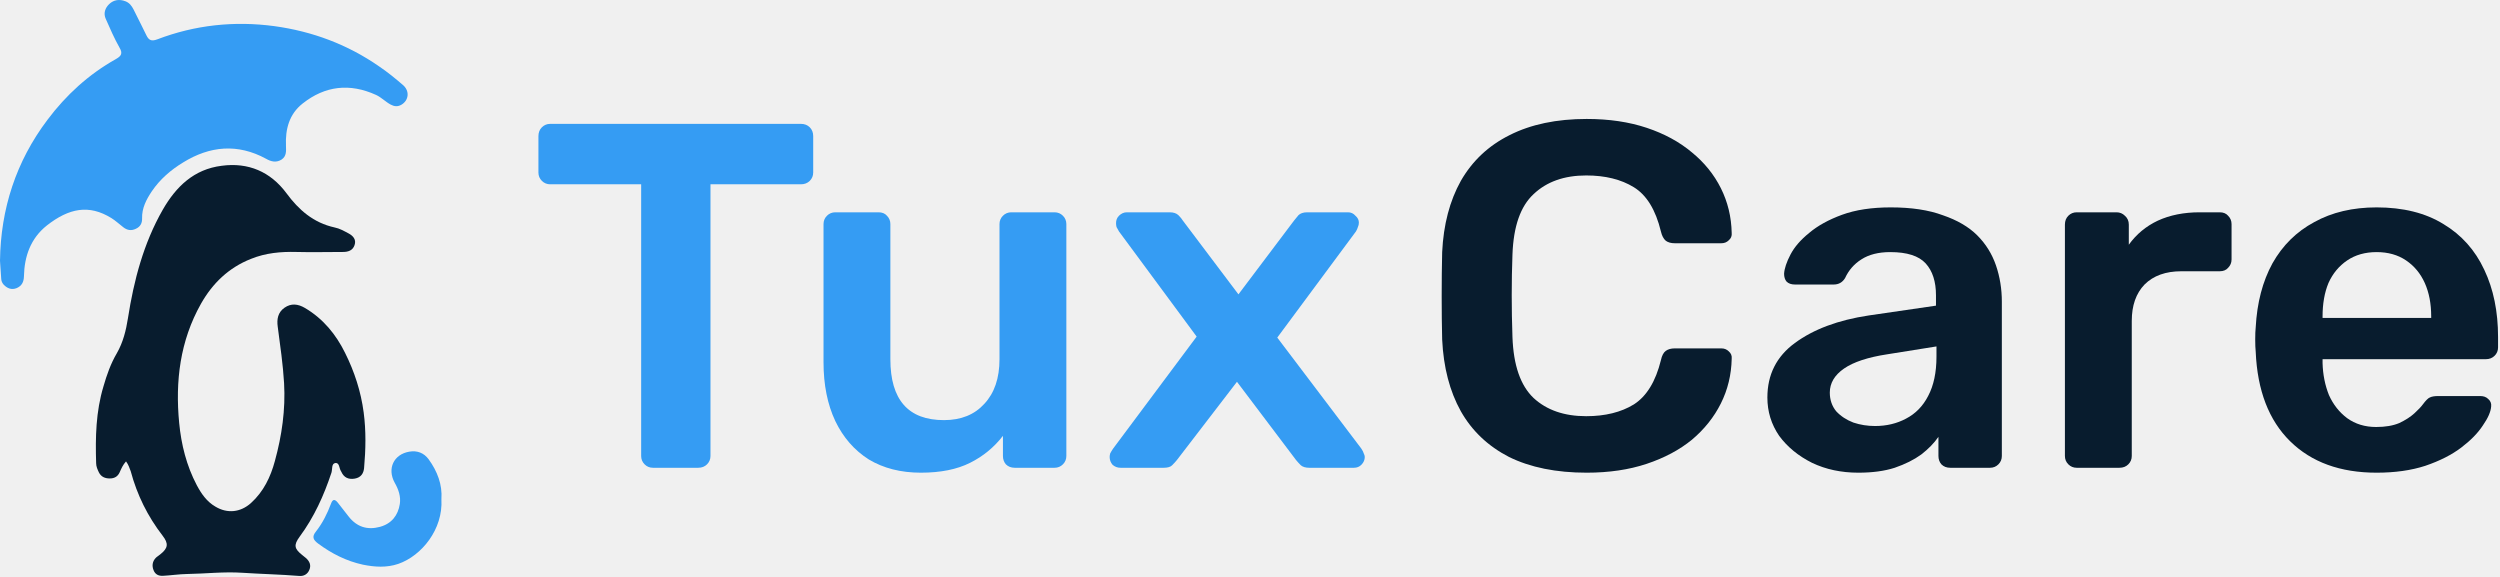
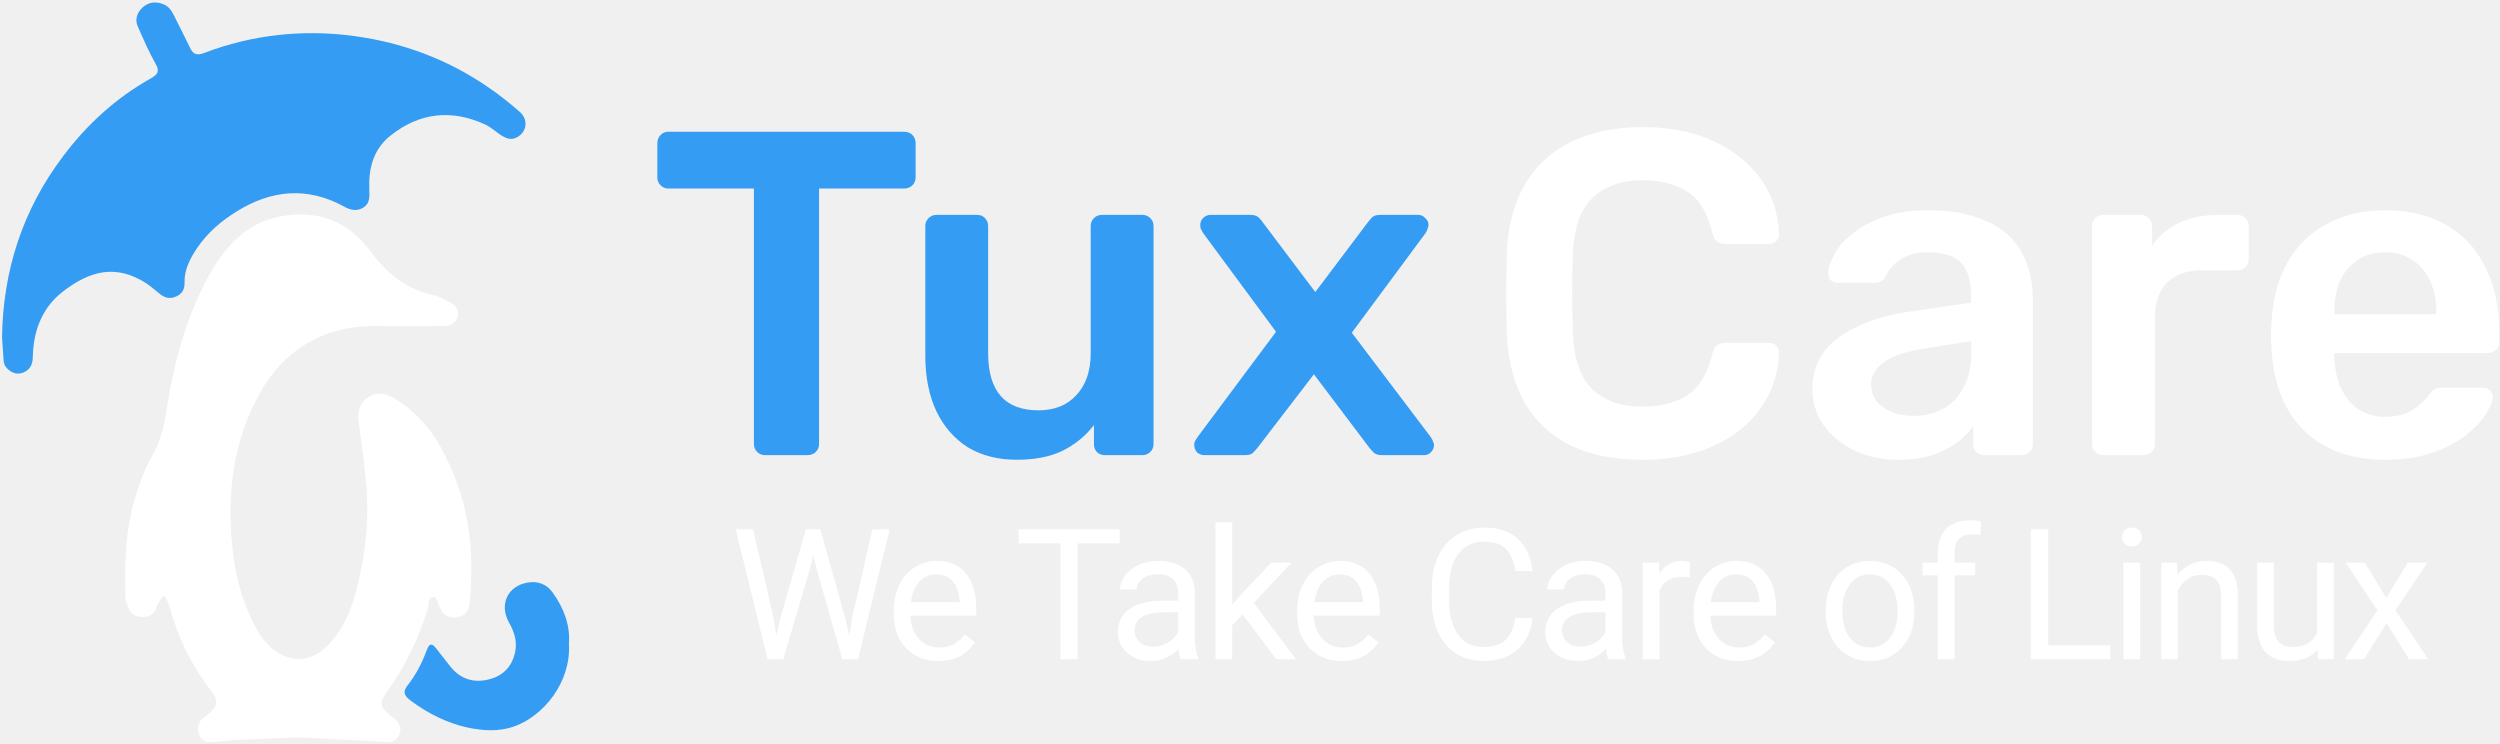
- <svg xmlns="http://www.w3.org/2000/svg" width="1274" height="294" viewBox="0 0 1274 294" fill="none">
-   <path d="M64.219 235.122C62.606 236.946 61.834 238.77 60.992 240.665C60.01 242.84 58.326 243.822 55.94 243.822C53.484 243.822 51.52 242.98 50.397 240.735C49.696 239.261 48.994 237.718 48.994 236.034C48.573 222.843 48.854 209.722 52.713 196.952C54.397 191.058 56.431 185.305 59.519 180.043C62.746 174.43 64.219 168.395 65.202 162.151C68.219 142.856 73.13 124.052 82.953 106.861C89.689 95.144 98.811 86.233 112.984 84.479C126.525 82.655 137.822 87.496 145.961 98.442C152.276 107.002 159.713 113.527 170.518 115.913C173.044 116.404 175.36 117.737 177.605 118.93C179.85 120.122 181.675 122.017 180.692 124.894C179.78 127.63 177.465 128.402 174.798 128.402C166.87 128.402 159.011 128.612 151.083 128.402C143.154 128.191 135.366 128.893 127.929 131.91C116.562 136.4 108.353 144.329 102.459 154.713C91.724 173.728 89.268 194.286 91.303 215.476C92.355 226.491 95.022 237.297 100.284 247.26C102.599 251.61 105.406 255.68 109.826 258.206C115.931 261.854 122.596 261.082 127.859 256.381C134.314 250.558 137.892 243.05 140.067 234.981C143.646 222.001 145.54 208.74 144.768 195.268C144.207 185.726 142.804 176.184 141.541 166.571C140.979 162.642 141.611 159.204 144.979 156.818C148.417 154.433 151.855 154.854 155.433 156.959C164.695 162.431 171.22 170.43 175.851 179.832C180.622 189.375 183.92 199.478 185.323 210.143C186.586 219.615 186.376 229.158 185.534 238.56C185.253 241.296 183.92 243.331 180.833 243.892C177.605 244.453 175.29 243.401 173.956 240.454C173.886 240.314 173.886 240.244 173.816 240.173C172.764 238.77 173.115 235.683 170.869 235.964C168.834 236.244 169.466 239.121 168.905 240.875C165.046 252.522 160.064 263.538 152.697 273.501C149.539 277.782 149.96 279.676 154.17 282.974C154.731 283.465 155.433 283.956 155.994 284.447C157.819 286.131 158.661 288.096 157.608 290.481C156.696 292.656 154.731 293.709 152.486 293.498C142.804 292.727 133.121 292.516 123.508 291.885C114.036 291.253 104.634 292.376 95.232 292.516C91.233 292.586 87.163 293.218 83.094 293.428C80.919 293.568 79.094 292.797 78.252 290.551C77.34 288.306 77.691 286.131 79.305 284.377C79.936 283.675 80.919 283.184 81.691 282.483C85.69 279.325 85.971 277.01 82.883 273.01C75.235 263.117 69.833 252.172 66.605 240.103C65.974 238.49 65.483 236.806 64.219 235.122Z" fill="#081C2E" />
-   <path d="M0 132.883C0.351 106.501 8.139 82.294 24.207 61.035C33.679 48.405 45.186 37.881 59.078 30.092C61.815 28.549 62.657 27.216 60.903 24.269C58.236 19.568 56.061 14.516 53.886 9.604C52.623 6.798 53.535 4.061 55.71 2.027C58.026 -0.148 60.903 -0.499 63.849 0.623C65.954 1.395 67.077 2.939 68.059 4.833C70.234 9.254 72.48 13.534 74.585 17.954C75.777 20.48 77.181 21.181 80.128 20.059C99.423 12.692 119.49 10.587 139.837 13.323C159.203 15.989 177.095 22.655 193.162 33.811C197.442 36.688 201.371 39.915 205.301 43.283C208.879 46.3 208.388 51.142 204.529 53.387C202.705 54.439 200.95 54.299 199.126 53.317C196.46 51.913 194.355 49.598 191.548 48.335C178.217 42.301 165.658 43.704 154.221 52.755C147.345 58.158 145.38 65.876 145.731 74.156C145.801 76.962 146.082 79.558 143.486 81.312C140.82 82.996 138.224 82.435 135.557 80.891C121.104 73.033 106.93 74.366 93.319 82.786C87.074 86.575 81.531 91.346 77.391 97.45C74.585 101.66 72.269 106.01 72.409 111.272C72.48 113.658 71.568 115.552 69.182 116.605C66.867 117.728 64.762 117.307 62.867 115.833C60.832 114.289 58.938 112.465 56.763 111.132C45.326 104.045 35.152 106.08 23.856 114.921C15.647 121.446 12.419 130.568 12.209 140.741C12.138 143.618 11.156 145.723 8.42 146.846C5.894 147.828 3.789 146.986 1.965 145.162C1.193 144.32 0.702 143.337 0.631 142.215C0.421 139.057 0.21 135.9 0 132.883Z" fill="#359CF3" />
-   <path d="M224.941 254.443C225.854 269.669 214.908 283.211 202.98 287.35C197.016 289.385 190.912 288.964 185.018 287.771C176.528 285.947 168.95 282.088 162.074 276.966C159.619 275.142 158.847 273.528 160.952 270.932C164.39 266.582 166.775 261.74 168.67 256.689C169.512 254.303 170.634 254.233 172.178 256.198C174.002 258.583 175.897 260.969 177.721 263.284C181.861 268.546 187.263 270.23 193.648 268.476C199.542 266.862 202.84 262.653 203.752 256.829C204.313 253.04 203.12 249.462 201.156 246.024C197.156 238.797 200.665 231.5 208.593 230.167C212.593 229.465 216.031 230.798 218.416 234.026C222.837 240.13 225.503 246.936 224.941 254.443Z" fill="#359CF3" />
-   <path d="M332.748 238.378C331.078 238.378 329.658 237.794 328.489 236.626C327.32 235.457 326.736 234.038 326.736 232.369V93.918H280.394C278.724 93.918 277.304 93.334 276.135 92.165C274.966 90.997 274.382 89.578 274.382 87.909V69.382C274.382 67.546 274.966 66.044 276.135 64.875C277.304 63.707 278.724 63.123 280.394 63.123H408.147C409.984 63.123 411.487 63.707 412.656 64.875C413.825 66.044 414.409 67.546 414.409 69.382V87.909C414.409 89.578 413.825 90.997 412.656 92.165C411.487 93.334 409.984 93.918 408.147 93.918H362.056V232.369C362.056 234.038 361.471 235.457 360.302 236.626C359.133 237.794 357.63 238.378 355.793 238.378H332.748Z" fill="#359CF3" />
-   <path d="M469.266 240.882C459.079 240.882 450.228 238.628 442.714 234.122C435.366 229.448 429.688 222.939 425.68 214.593C421.672 206.081 419.668 196.066 419.668 184.55V114.197C419.668 112.528 420.252 111.109 421.421 109.941C422.59 108.773 424.01 108.188 425.68 108.188H447.723C449.56 108.188 450.98 108.773 451.982 109.941C453.151 111.109 453.735 112.528 453.735 114.197V183.048C453.735 203.744 462.837 214.093 481.039 214.093C489.723 214.093 496.57 211.339 501.58 205.831C506.757 200.323 509.346 192.728 509.346 183.048V114.197C509.346 112.528 509.93 111.109 511.099 109.941C512.268 108.773 513.688 108.188 515.357 108.188H537.401C539.071 108.188 540.491 108.773 541.66 109.941C542.829 111.109 543.413 112.528 543.413 114.197V232.369C543.413 234.038 542.829 235.457 541.66 236.626C540.491 237.794 539.071 238.378 537.401 238.378H517.111C515.274 238.378 513.771 237.794 512.602 236.626C511.6 235.457 511.099 234.038 511.099 232.369V222.104C506.59 227.946 500.996 232.536 494.316 235.874C487.636 239.213 479.286 240.882 469.266 240.882Z" fill="#359CF3" />
-   <path d="M570.991 238.378C569.488 238.378 568.152 237.877 566.983 236.876C565.981 235.708 565.48 234.372 565.48 232.87C565.48 232.369 565.564 231.785 565.731 231.118C566.065 230.45 566.566 229.615 567.234 228.614L609.818 171.531L570.24 117.953C569.739 117.118 569.321 116.367 568.987 115.699C568.82 115.032 568.737 114.364 568.737 113.696C568.737 112.194 569.238 110.942 570.24 109.941C571.409 108.773 572.745 108.188 574.248 108.188H596.041C598.045 108.188 599.548 108.689 600.55 109.691C601.552 110.692 602.303 111.61 602.804 112.445L631.11 149.999L659.416 112.445C660.084 111.61 660.836 110.692 661.671 109.691C662.673 108.689 664.176 108.188 666.18 108.188H686.971C688.474 108.188 689.726 108.773 690.728 109.941C691.897 110.942 692.482 112.111 692.482 113.446C692.482 114.281 692.315 115.032 691.981 115.699C691.814 116.367 691.48 117.118 690.979 117.953L650.899 172.031L693.734 228.614C694.402 229.615 694.82 230.45 694.987 231.118C695.321 231.785 695.488 232.369 695.488 232.87C695.488 234.372 694.903 235.708 693.734 236.876C692.732 237.877 691.48 238.378 689.977 238.378H667.182C665.345 238.378 663.925 237.961 662.923 237.126C661.921 236.125 661.086 235.207 660.418 234.372L630.359 194.564L599.798 234.372C599.13 235.207 598.295 236.125 597.293 237.126C596.458 237.961 595.039 238.378 593.035 238.378H570.991Z" fill="#359CF3" />
-   <path d="M808.575 240.882C793.044 240.882 779.852 238.211 768.997 232.87C758.309 227.362 750.126 219.601 744.448 209.586C738.77 199.405 735.597 187.22 734.929 173.033C734.762 166.19 734.679 158.846 734.679 151.001C734.679 143.156 734.762 135.645 734.929 128.468C735.597 114.448 738.77 102.347 744.448 92.165C750.293 81.984 758.559 74.222 769.247 68.881C780.102 63.373 793.211 60.619 808.575 60.619C819.931 60.619 830.118 62.121 839.136 65.126C848.154 68.13 855.835 72.303 862.181 77.644C868.527 82.818 873.454 88.91 876.961 95.921C880.468 102.931 882.305 110.525 882.472 118.704C882.639 120.206 882.138 121.458 880.969 122.459C879.967 123.461 878.714 123.961 877.211 123.961H853.414C851.577 123.961 850.074 123.544 848.905 122.71C847.736 121.708 846.901 120.122 846.4 117.953C843.728 106.937 839.136 99.426 832.623 95.42C826.11 91.414 818.01 89.411 808.325 89.411C797.136 89.411 788.201 92.582 781.522 98.925C774.842 105.101 771.251 115.366 770.75 129.72C770.249 143.406 770.249 157.427 770.75 171.781C771.251 186.135 774.842 196.484 781.522 202.826C788.201 209.002 797.136 212.09 808.325 212.09C818.01 212.09 826.11 210.087 832.623 206.081C839.136 201.908 843.728 194.397 846.4 183.548C846.901 181.212 847.736 179.626 848.905 178.791C850.074 177.957 851.577 177.539 853.414 177.539H877.211C878.714 177.539 879.967 178.04 880.969 179.042C882.138 180.043 882.639 181.295 882.472 182.797C882.305 190.976 880.468 198.57 876.961 205.58C873.454 212.591 868.527 218.766 862.181 224.107C855.835 229.282 848.154 233.371 839.136 236.375C830.118 239.38 819.931 240.882 808.575 240.882Z" fill="#081C2E" />
-   <path d="M946.998 240.882C938.314 240.882 930.465 239.213 923.451 235.874C916.437 232.369 910.843 227.779 906.668 222.104C902.66 216.263 900.656 209.753 900.656 202.576C900.656 190.892 905.332 181.629 914.684 174.785C924.203 167.775 936.727 163.102 952.258 160.765L986.576 155.758V150.5C986.576 143.49 984.823 138.065 981.316 134.226C977.809 130.387 971.797 128.468 963.28 128.468C957.268 128.468 952.342 129.72 948.501 132.223C944.827 134.56 942.071 137.731 940.234 141.737C938.898 143.907 936.978 144.992 934.473 144.992H914.684C912.847 144.992 911.427 144.491 910.425 143.49C909.59 142.488 909.173 141.153 909.173 139.484C909.34 136.813 910.425 133.559 912.429 129.72C914.433 125.881 917.606 122.209 921.948 118.704C926.29 115.032 931.885 111.944 938.731 109.44C945.578 106.937 953.845 105.685 963.531 105.685C974.051 105.685 982.902 107.02 990.083 109.691C997.431 112.194 1003.28 115.616 1007.62 119.956C1011.96 124.295 1015.13 129.386 1017.14 135.228C1019.14 141.07 1020.14 147.245 1020.14 153.755V232.369C1020.14 234.038 1019.56 235.457 1018.39 236.626C1017.22 237.794 1015.8 238.378 1014.13 238.378H993.841C992.004 238.378 990.501 237.794 989.332 236.626C988.33 235.457 987.829 234.038 987.829 232.369V222.605C985.658 225.776 982.735 228.781 979.061 231.618C975.387 234.289 970.878 236.542 965.535 238.378C960.358 240.047 954.179 240.882 946.998 240.882ZM955.515 217.097C961.36 217.097 966.62 215.845 971.296 213.342C976.139 210.838 979.896 206.999 982.568 201.825C985.407 196.484 986.827 189.807 986.827 181.796V176.538L961.777 180.544C951.924 182.046 944.576 184.466 939.733 187.804C934.89 191.143 932.469 195.232 932.469 200.072C932.469 203.744 933.555 206.916 935.725 209.586C938.063 212.09 940.986 214.009 944.493 215.345C948 216.513 951.674 217.097 955.515 217.097Z" fill="#081C2E" />
-   <path d="M1058.29 238.378C1056.62 238.378 1055.2 237.794 1054.03 236.626C1052.86 235.457 1052.28 234.038 1052.28 232.369V114.448C1052.28 112.612 1052.86 111.109 1054.03 109.941C1055.2 108.773 1056.62 108.188 1058.29 108.188H1078.58C1080.25 108.188 1081.67 108.773 1082.84 109.941C1084.18 111.109 1084.84 112.612 1084.84 114.448V124.713C1088.68 119.371 1093.61 115.282 1099.62 112.445C1105.8 109.607 1112.9 108.188 1120.91 108.188H1131.19C1133.02 108.188 1134.44 108.773 1135.44 109.941C1136.61 111.109 1137.2 112.528 1137.2 114.197V132.223C1137.2 133.893 1136.61 135.311 1135.44 136.48C1134.44 137.648 1133.02 138.232 1131.19 138.232H1111.65C1103.63 138.232 1097.37 140.485 1092.86 144.992C1088.52 149.499 1086.35 155.674 1086.35 163.519V232.369C1086.35 234.038 1085.76 235.457 1084.59 236.626C1083.42 237.794 1081.92 238.378 1080.08 238.378H1058.29Z" fill="#081C2E" />
-   <path d="M1211.13 240.882C1192.6 240.882 1177.9 235.541 1167.05 224.858C1156.19 214.176 1150.35 198.987 1149.51 179.292C1149.34 177.623 1149.26 175.537 1149.26 173.033C1149.26 170.362 1149.34 168.276 1149.51 166.774C1150.18 154.256 1153.02 143.406 1158.03 134.226C1163.2 125.046 1170.3 118.036 1179.32 113.196C1188.34 108.188 1198.94 105.685 1211.13 105.685C1224.66 105.685 1236.02 108.522 1245.2 114.197C1254.38 119.705 1261.32 127.467 1265.99 137.481C1270.67 147.329 1273.01 158.762 1273.01 171.781V177.039C1273.01 178.708 1272.42 180.127 1271.25 181.295C1270.08 182.463 1268.58 183.048 1266.74 183.048H1183.58C1183.58 183.048 1183.58 183.298 1183.58 183.799C1183.58 184.299 1183.58 184.717 1183.58 185.05C1183.74 190.892 1184.83 196.317 1186.83 201.324C1189.01 206.165 1192.09 210.087 1196.1 213.091C1200.28 216.096 1205.2 217.598 1210.88 217.598C1215.56 217.598 1219.48 216.93 1222.66 215.595C1225.83 214.093 1228.42 212.424 1230.42 210.588C1232.42 208.752 1233.84 207.249 1234.68 206.081C1236.18 204.078 1237.35 202.91 1238.19 202.576C1239.19 202.075 1240.61 201.825 1242.44 201.825H1263.99C1265.66 201.825 1266.99 202.326 1268 203.327C1269.16 204.329 1269.67 205.58 1269.5 207.083C1269.33 209.753 1267.91 213.008 1265.24 216.847C1262.73 220.686 1259.06 224.441 1254.22 228.113C1249.37 231.785 1243.28 234.873 1235.93 237.377C1228.75 239.713 1220.48 240.882 1211.13 240.882ZM1183.58 162.017H1238.94V161.266C1238.94 154.756 1237.85 149.081 1235.68 144.241C1233.51 139.401 1230.34 135.562 1226.16 132.724C1221.99 129.887 1216.98 128.468 1211.13 128.468C1205.29 128.468 1200.28 129.887 1196.1 132.724C1191.93 135.562 1188.75 139.401 1186.58 144.241C1184.58 149.081 1183.58 154.756 1183.58 161.266V162.017Z" fill="#081C2E" />
+ <svg xmlns="http://www.w3.org/2000/svg" width="992" height="295" viewBox="0 0 992 295" fill="none">
+   <path d="M65.03 236.108C63.416 237.932 62.644 239.757 61.802 241.651C60.82 243.826 59.136 244.809 56.75 244.809C54.294 244.809 52.33 243.967 51.207 241.721C50.506 240.248 49.804 238.704 49.804 237.02C49.383 223.829 49.664 210.709 53.523 197.939C55.207 192.045 57.241 186.291 60.329 181.029C63.556 175.416 65.03 169.382 66.012 163.137C69.029 143.842 73.941 125.038 83.763 107.848C90.499 96.13 99.621 87.22 113.794 85.465C127.335 83.641 138.632 88.483 146.771 99.428C153.086 107.988 160.523 114.513 171.328 116.899C173.854 117.39 176.17 118.723 178.415 119.916C180.66 121.109 182.485 123.003 181.502 125.88C180.59 128.616 178.275 129.388 175.609 129.388C167.68 129.388 159.822 129.599 151.893 129.388C143.964 129.178 136.176 129.879 128.739 132.896C117.372 137.387 109.163 145.316 103.269 155.7C92.534 174.714 90.078 195.273 92.113 216.462C93.165 227.478 95.832 238.283 101.094 248.247C103.409 252.597 106.216 256.666 110.636 259.192C116.741 262.841 123.406 262.069 128.669 257.368C135.124 251.544 138.702 244.037 140.877 235.968C144.456 222.987 146.35 209.726 145.578 196.255C145.017 186.712 143.614 177.17 142.351 167.558C141.789 163.628 142.421 160.19 145.789 157.805C149.227 155.419 152.665 155.84 156.243 157.945C165.505 163.418 172.03 171.417 176.661 180.819C181.432 190.361 184.73 200.465 186.133 211.13C187.396 220.602 187.186 230.144 186.344 239.546C186.063 242.283 184.73 244.317 181.643 244.879C178.415 245.44 176.1 244.388 174.767 241.441C174.696 241.3 174.696 241.23 174.626 241.16C173.574 239.757 173.925 236.669 171.679 236.95C169.645 237.231 170.276 240.107 169.715 241.862C165.856 253.509 160.874 264.525 153.507 274.488C150.349 278.768 150.77 280.662 154.98 283.96C155.542 284.451 156.243 284.942 156.804 285.434C158.629 287.118 159.471 289.082 158.418 291.468C157.506 293.643 155.542 294.695 153.296 294.485C143.614 293.713 133.931 293.503 124.318 292.871C114.846 292.24 105.444 293.362 96.042 293.503C92.043 293.573 87.973 294.204 83.904 294.415C81.729 294.555 79.904 293.783 79.062 291.538C78.15 289.293 78.501 287.118 80.115 285.363C80.746 284.662 81.729 284.171 82.501 283.469C86.5 280.312 86.781 277.996 83.693 273.997C76.045 264.104 70.643 253.158 67.415 241.09C66.784 239.476 66.293 237.792 65.03 236.108Z" fill="white" />
+   <path d="M0.81 133.869C1.161 107.488 8.949 83.281 25.017 62.021C34.489 49.392 45.996 38.867 59.889 31.079C62.625 29.535 63.467 28.202 61.713 25.255C59.047 20.554 56.872 15.502 54.697 10.591C53.434 7.784 54.346 5.048 56.521 3.013C58.836 0.838 61.713 0.487 64.66 1.61C66.765 2.381 67.887 3.925 68.87 5.819C71.045 10.24 73.29 14.52 75.395 18.94C76.588 21.466 77.991 22.168 80.938 21.045C100.233 13.678 120.3 11.573 140.648 14.309C160.013 16.976 177.905 23.641 193.973 34.797C198.253 37.674 202.182 40.902 206.111 44.27C209.689 47.287 209.198 52.128 205.339 54.373C203.515 55.426 201.761 55.285 199.937 54.303C197.27 52.9 195.165 50.584 192.359 49.321C179.028 43.287 166.468 44.691 155.031 53.742C148.155 59.144 146.191 66.862 146.542 75.142C146.612 77.948 146.892 80.544 144.296 82.299C141.63 83.983 139.034 83.421 136.368 81.878C121.914 74.019 107.741 75.352 94.129 83.772C87.884 87.561 82.341 92.332 78.201 98.436C75.395 102.646 73.079 106.996 73.22 112.259C73.29 114.644 72.378 116.539 69.992 117.591C67.677 118.714 65.572 118.293 63.678 116.819C61.643 115.276 59.748 113.452 57.573 112.118C46.136 105.032 35.963 107.067 24.666 115.907C16.457 122.433 13.229 131.554 13.019 141.728C12.949 144.604 11.966 146.709 9.23 147.832C6.704 148.814 4.599 147.972 2.775 146.148C2.003 145.306 1.512 144.324 1.442 143.201C1.231 140.044 1.021 136.886 0.81 133.869Z" fill="#359CF3" />
+   <path d="M225.752 255.43C226.664 270.656 215.718 284.198 203.79 288.337C197.826 290.372 191.722 289.951 185.828 288.758C177.338 286.934 169.76 283.075 162.884 277.953C160.429 276.129 159.657 274.515 161.762 271.919C165.2 267.569 167.585 262.727 169.48 257.675C170.322 255.29 171.444 255.22 172.988 257.184C174.812 259.57 176.707 261.956 178.531 264.271C182.671 269.533 188.073 271.217 194.458 269.463C200.352 267.849 203.65 263.639 204.562 257.816C205.123 254.027 203.93 250.449 201.966 247.011C197.966 239.784 201.475 232.486 209.403 231.153C213.403 230.452 216.841 231.785 219.226 235.012C223.647 241.117 226.313 247.923 225.752 255.43Z" fill="#359CF3" />
+   <path d="M303.55 180.601C302.328 180.601 301.289 180.173 300.434 179.317C299.578 178.462 299.151 177.423 299.151 176.201V74.821H265.235C264.013 74.821 262.974 74.393 262.118 73.538C261.263 72.682 260.835 71.644 260.835 70.421V56.855C260.835 55.511 261.263 54.411 262.118 53.555C262.974 52.7 264.013 52.272 265.235 52.272H358.732C360.076 52.272 361.176 52.7 362.032 53.555C362.887 54.411 363.315 55.511 363.315 56.855V70.421C363.315 71.644 362.887 72.682 362.032 73.538C361.176 74.393 360.076 74.821 358.732 74.821H325V176.201C325 177.423 324.572 178.462 323.716 179.317C322.861 180.173 321.761 180.601 320.416 180.601H303.55Z" fill="#359CF3" />
+   <path d="M403.462 182.434C396.007 182.434 389.529 180.784 384.029 177.484C378.652 174.062 374.496 169.296 371.563 163.185C368.63 156.952 367.163 149.618 367.163 141.185V89.671C367.163 88.448 367.591 87.41 368.447 86.554C369.302 85.698 370.341 85.271 371.563 85.271H387.696C389.04 85.271 390.079 85.698 390.812 86.554C391.668 87.41 392.096 88.448 392.096 89.671V140.086C392.096 155.241 398.757 162.818 412.078 162.818C418.434 162.818 423.445 160.801 427.111 156.768C430.9 152.735 432.794 147.174 432.794 140.086V89.671C432.794 88.448 433.222 87.41 434.078 86.554C434.933 85.698 435.972 85.271 437.194 85.271H453.327C454.549 85.271 455.588 85.698 456.443 86.554C457.299 87.41 457.727 88.448 457.727 89.671V176.201C457.727 177.423 457.299 178.462 456.443 179.317C455.588 180.173 454.549 180.601 453.327 180.601H438.477C437.133 180.601 436.033 180.173 435.178 179.317C434.444 178.462 434.078 177.423 434.078 176.201V168.685C430.778 172.962 426.683 176.323 421.795 178.767C416.906 181.212 410.795 182.434 403.462 182.434Z" fill="#359CF3" />
+   <path d="M477.91 180.601C476.81 180.601 475.832 180.234 474.977 179.501C474.243 178.645 473.877 177.668 473.877 176.568C473.877 176.201 473.938 175.773 474.06 175.284C474.304 174.795 474.671 174.184 475.16 173.451L506.326 131.652L477.36 92.421C476.993 91.809 476.688 91.26 476.443 90.771C476.321 90.282 476.26 89.793 476.26 89.304C476.26 88.204 476.627 87.287 477.36 86.554C478.215 85.698 479.193 85.271 480.293 85.271H496.243C497.709 85.271 498.809 85.637 499.542 86.371C500.276 87.104 500.826 87.776 501.192 88.387L521.908 115.886L542.624 88.387C543.113 87.776 543.663 87.104 544.274 86.371C545.008 85.637 546.107 85.271 547.574 85.271H562.79C563.89 85.271 564.807 85.698 565.54 86.554C566.396 87.287 566.823 88.143 566.823 89.121C566.823 89.732 566.701 90.282 566.457 90.771C566.335 91.26 566.09 91.809 565.723 92.421L536.391 132.019L567.74 173.451C568.229 174.184 568.534 174.795 568.657 175.284C568.901 175.773 569.023 176.201 569.023 176.568C569.023 177.668 568.596 178.645 567.74 179.501C567.007 180.234 566.09 180.601 564.99 180.601H548.307C546.963 180.601 545.924 180.295 545.191 179.684C544.458 178.951 543.846 178.279 543.358 177.668L521.358 148.519L498.993 177.668C498.504 178.279 497.893 178.951 497.159 179.684C496.548 180.295 495.509 180.601 494.043 180.601H477.91Z" fill="#359CF3" />
+   <path d="M651.787 182.434C640.421 182.434 630.765 180.479 622.821 176.568C614.999 172.534 609.011 166.851 604.855 159.518C600.7 152.063 598.378 143.141 597.889 132.752C597.767 127.742 597.705 122.364 597.705 116.62C597.705 110.875 597.767 105.376 597.889 100.12C598.378 89.854 600.7 80.993 604.855 73.538C609.133 66.083 615.183 60.399 623.004 56.489C630.949 52.455 640.543 50.439 651.787 50.439C660.098 50.439 667.553 51.539 674.153 53.739C680.752 55.938 686.374 58.994 691.019 62.905C695.663 66.694 699.268 71.155 701.835 76.288C704.402 81.421 705.746 86.982 705.868 92.971C705.99 94.07 705.624 94.987 704.768 95.72C704.035 96.454 703.118 96.82 702.018 96.82H684.602C683.258 96.82 682.158 96.515 681.302 95.904C680.447 95.17 679.836 94.009 679.469 92.421C677.514 84.354 674.153 78.854 669.386 75.921C664.62 72.988 658.692 71.521 651.603 71.521C643.415 71.521 636.876 73.843 631.987 78.488C627.099 83.01 624.471 90.526 624.104 101.037C623.738 111.059 623.738 121.325 624.104 131.836C624.471 142.347 627.099 149.924 631.987 154.568C636.876 159.09 643.415 161.351 651.603 161.351C658.692 161.351 664.62 159.885 669.386 156.952C674.153 153.896 677.514 148.396 679.469 140.452C679.836 138.741 680.447 137.58 681.302 136.969C682.158 136.358 683.258 136.052 684.602 136.052H702.018C703.118 136.052 704.035 136.419 704.768 137.152C705.624 137.886 705.99 138.802 705.868 139.902C705.746 145.891 704.402 151.452 701.835 156.585C699.268 161.718 695.663 166.24 691.019 170.151C686.374 173.94 680.752 176.934 674.153 179.134C667.553 181.334 660.098 182.434 651.787 182.434Z" fill="white" />
+   <path d="M753.092 182.434C746.737 182.434 740.992 181.212 735.859 178.767C730.726 176.201 726.632 172.84 723.576 168.685C720.643 164.407 719.177 159.64 719.177 154.385C719.177 145.83 722.599 139.047 729.443 134.036C736.409 128.903 745.576 125.48 756.942 123.769L782.058 120.103V116.253C782.058 111.12 780.774 107.148 778.208 104.337C775.641 101.526 771.241 100.12 765.008 100.12C760.608 100.12 757.003 101.037 754.192 102.87C751.503 104.581 749.487 106.903 748.142 109.837C747.164 111.425 745.759 112.22 743.926 112.22H729.443C728.098 112.22 727.06 111.853 726.326 111.12C725.715 110.387 725.41 109.409 725.41 108.187C725.532 106.231 726.326 103.848 727.793 101.037C729.26 98.226 731.582 95.537 734.759 92.971C737.937 90.282 742.031 88.021 747.042 86.187C752.053 84.354 758.103 83.438 765.192 83.438C772.891 83.438 779.369 84.415 784.624 86.371C790.002 88.204 794.279 90.71 797.457 93.887C800.635 97.065 802.957 100.792 804.424 105.07C805.89 109.348 806.623 113.87 806.623 118.636V176.201C806.623 177.423 806.196 178.462 805.34 179.317C804.485 180.173 803.446 180.601 802.224 180.601H787.374C786.03 180.601 784.93 180.173 784.074 179.317C783.341 178.462 782.974 177.423 782.974 176.201V169.051C781.385 171.373 779.247 173.573 776.558 175.651C773.869 177.606 770.569 179.256 766.658 180.601C762.869 181.823 758.347 182.434 753.092 182.434ZM759.325 165.018C763.603 165.018 767.453 164.101 770.875 162.268C774.419 160.435 777.169 157.624 779.124 153.835C781.202 149.924 782.241 145.035 782.241 139.169V135.319L763.908 138.252C756.697 139.352 751.32 141.124 747.776 143.569C744.231 146.013 742.459 149.007 742.459 152.552C742.459 155.241 743.254 157.563 744.842 159.518C746.553 161.351 748.692 162.757 751.259 163.735C753.825 164.59 756.514 165.018 759.325 165.018Z" fill="white" />
+   <path d="M834.542 180.601C833.32 180.601 832.281 180.173 831.426 179.317C830.57 178.462 830.142 177.423 830.142 176.201V89.854C830.142 88.51 830.57 87.41 831.426 86.554C832.281 85.698 833.32 85.271 834.542 85.271H849.392C850.614 85.271 851.653 85.698 852.508 86.554C853.486 87.41 853.975 88.51 853.975 89.854V97.37C856.786 93.459 860.391 90.465 864.791 88.387C869.313 86.31 874.507 85.271 880.374 85.271H887.89C889.235 85.271 890.273 85.698 891.007 86.554C891.862 87.41 892.29 88.448 892.29 89.671V102.87C892.29 104.092 891.862 105.131 891.007 105.987C890.273 106.842 889.235 107.27 887.89 107.27H873.591C867.724 107.27 863.141 108.92 859.841 112.22C856.664 115.52 855.075 120.042 855.075 125.786V176.201C855.075 177.423 854.647 178.462 853.792 179.317C852.936 180.173 851.836 180.601 850.492 180.601H834.542Z" fill="white" />
+   <path d="M946.4 182.434C932.834 182.434 922.079 178.523 914.135 170.701C906.19 162.879 901.913 151.757 901.302 137.336C901.18 136.113 901.118 134.586 901.118 132.752C901.118 130.797 901.18 129.269 901.302 128.169C901.791 119.003 903.868 111.059 907.535 104.337C911.324 97.615 916.518 92.482 923.118 88.937C929.717 85.271 937.478 83.438 946.4 83.438C956.3 83.438 964.611 85.515 971.333 89.671C978.055 93.704 983.127 99.387 986.549 106.72C989.971 113.931 991.682 122.303 991.682 131.836V135.686C991.682 136.908 991.254 137.947 990.399 138.802C989.543 139.658 988.443 140.086 987.099 140.086H926.234C926.234 140.086 926.234 140.269 926.234 140.635C926.234 141.002 926.234 141.308 926.234 141.552C926.356 145.83 927.151 149.802 928.617 153.468C930.206 157.013 932.467 159.885 935.401 162.085C938.456 164.285 942.061 165.385 946.217 165.385C949.639 165.385 952.511 164.896 954.833 163.918C957.155 162.818 959.05 161.596 960.516 160.251C961.983 158.907 963.022 157.807 963.633 156.952C964.733 155.485 965.588 154.629 966.199 154.385C966.933 154.018 967.972 153.835 969.316 153.835H985.082C986.304 153.835 987.282 154.202 988.015 154.935C988.871 155.668 989.237 156.585 989.115 157.685C988.993 159.64 987.954 162.024 985.999 164.835C984.166 167.646 981.477 170.396 977.932 173.084C974.388 175.773 969.927 178.034 964.549 179.867C959.294 181.578 953.244 182.434 946.4 182.434ZM926.234 124.686H966.749V124.136C966.749 119.37 965.955 115.214 964.366 111.67C962.777 108.126 960.455 105.315 957.4 103.237C954.344 101.159 950.678 100.12 946.4 100.12C942.123 100.12 938.456 101.159 935.401 103.237C932.345 105.315 930.023 108.126 928.434 111.67C926.967 115.214 926.234 119.37 926.234 124.136V124.686Z" fill="white" />
+   <path d="M309.466 246.001L319.777 210.029H324.772L321.882 224.014L310.786 261.579H305.827L309.466 246.001ZM298.798 210.029L307.004 245.293L309.466 261.579H304.542L291.948 210.029H298.798ZM338.116 245.257L346.144 210.029H353.03L340.471 261.579H335.548L338.116 245.257ZM325.522 210.029L335.548 246.001L339.187 261.579H334.227L323.524 224.014L320.598 210.029H325.522Z" fill="white" />
+   <path d="M372.353 262.287C369.665 262.287 367.227 261.839 365.039 260.942C362.874 260.021 361.007 258.735 359.437 257.083C357.891 255.43 356.702 253.471 355.869 251.205C355.037 248.939 354.62 246.461 354.62 243.77V242.283C354.62 239.168 355.084 236.394 356.012 233.963C356.939 231.508 358.2 229.431 359.794 227.732C361.387 226.032 363.195 224.746 365.217 223.873C367.239 222.999 369.332 222.563 371.497 222.563C374.256 222.563 376.634 223.035 378.632 223.979C380.654 224.923 382.307 226.245 383.592 227.944C384.876 229.62 385.828 231.603 386.446 233.892C387.065 236.158 387.374 238.637 387.374 241.327V244.266H358.545V238.92H380.773V238.424C380.678 236.725 380.321 235.072 379.703 233.467C379.108 231.862 378.157 230.541 376.848 229.502C375.54 228.464 373.756 227.944 371.497 227.944C369.998 227.944 368.618 228.263 367.358 228.9C366.097 229.514 365.015 230.434 364.111 231.662C363.207 232.889 362.505 234.388 362.006 236.158C361.506 237.928 361.257 239.97 361.257 242.283V243.77C361.257 245.588 361.506 247.299 362.006 248.904C362.529 250.485 363.278 251.878 364.254 253.082C365.253 254.286 366.454 255.23 367.857 255.914C369.284 256.599 370.902 256.941 372.71 256.941C375.041 256.941 377.015 256.469 378.632 255.525C380.25 254.581 381.665 253.318 382.878 251.736L386.874 254.887C386.042 256.138 384.983 257.33 383.699 258.463C382.414 259.596 380.833 260.517 378.954 261.225C377.098 261.933 374.898 262.287 372.353 262.287Z" fill="white" />
+   <path d="M427.589 210.029V261.579H420.81V210.029H427.589ZM444.287 210.029V215.623H404.147V210.029H444.287Z" fill="white" />
+   <path d="M467.498 255.029V235.309C467.498 233.798 467.189 232.488 466.57 231.379C465.976 230.246 465.072 229.372 463.859 228.759C462.646 228.145 461.147 227.838 459.363 227.838C457.698 227.838 456.235 228.121 454.975 228.688C453.738 229.254 452.763 229.998 452.049 230.918C451.359 231.839 451.014 232.83 451.014 233.892H444.414C444.414 232.523 444.77 231.166 445.484 229.821C446.198 228.475 447.22 227.26 448.552 226.174C449.908 225.065 451.526 224.191 453.405 223.554C455.308 222.893 457.425 222.563 459.756 222.563C462.562 222.563 465.036 223.035 467.177 223.979C469.341 224.923 471.03 226.351 472.243 228.263C473.48 230.151 474.099 232.523 474.099 235.379V253.223C474.099 254.498 474.206 255.855 474.42 257.295C474.658 258.735 475.003 259.974 475.455 261.012V261.579H468.568C468.235 260.824 467.974 259.821 467.783 258.57C467.593 257.295 467.498 256.115 467.498 255.029ZM468.64 238.353L468.711 242.956H462.039C460.16 242.956 458.483 243.109 457.008 243.416C455.534 243.699 454.297 244.136 453.298 244.726C452.299 245.316 451.538 246.06 451.014 246.957C450.491 247.83 450.229 248.857 450.229 250.037C450.229 251.241 450.503 252.338 451.05 253.33C451.597 254.321 452.418 255.112 453.512 255.702C454.63 256.268 455.997 256.551 457.615 256.551C459.637 256.551 461.421 256.127 462.967 255.277C464.513 254.427 465.738 253.389 466.642 252.161C467.569 250.934 468.069 249.742 468.14 248.585L470.959 251.736C470.792 252.728 470.34 253.825 469.603 255.029C468.866 256.233 467.879 257.389 466.642 258.499C465.429 259.584 463.978 260.493 462.289 261.225C460.624 261.933 458.745 262.287 456.652 262.287C454.035 262.287 451.74 261.78 449.765 260.765C447.815 259.75 446.293 258.393 445.199 256.693C444.128 254.97 443.593 253.046 443.593 250.922C443.593 248.869 443.997 247.063 444.806 245.505C445.615 243.924 446.78 242.614 448.303 241.575C449.825 240.513 451.656 239.711 453.797 239.168C455.938 238.625 458.328 238.353 460.969 238.353H468.64Z" fill="white" />
+   <path d="M488.926 207.197V261.579H482.289V207.197H488.926ZM512.51 223.271L495.669 241.15L486.25 250.851L485.714 243.876L492.458 235.875L504.446 223.271H512.51ZM506.48 261.579L492.708 243.31L496.133 237.468L514.258 261.579H506.48Z" fill="white" />
+   <path d="M532.439 262.287C529.751 262.287 527.313 261.839 525.124 260.942C522.96 260.021 521.093 258.735 519.523 257.083C517.977 255.43 516.787 253.471 515.955 251.205C515.122 248.939 514.706 246.461 514.706 243.77V242.283C514.706 239.168 515.17 236.394 516.097 233.963C517.025 231.508 518.286 229.431 519.88 227.732C521.473 226.032 523.281 224.746 525.303 223.873C527.325 222.999 529.418 222.563 531.582 222.563C534.341 222.563 536.72 223.035 538.718 223.979C540.74 224.923 542.393 226.245 543.678 227.944C544.962 229.62 545.913 231.603 546.532 233.892C547.15 236.158 547.46 238.637 547.46 241.327V244.266H518.631V238.92H540.859V238.424C540.764 236.725 540.407 235.072 539.788 233.467C539.194 231.862 538.242 230.541 536.934 229.502C535.626 228.464 533.842 227.944 531.582 227.944C530.084 227.944 528.704 228.263 527.443 228.9C526.183 229.514 525.101 230.434 524.197 231.662C523.293 232.889 522.591 234.388 522.092 236.158C521.592 237.928 521.342 239.97 521.342 242.283V243.77C521.342 245.588 521.592 247.299 522.092 248.904C522.615 250.485 523.364 251.878 524.339 253.082C525.338 254.286 526.54 255.23 527.943 255.914C529.37 256.599 530.988 256.941 532.795 256.941C535.126 256.941 537.101 256.469 538.718 255.525C540.336 254.581 541.751 253.318 542.964 251.736L546.96 254.887C546.128 256.138 545.069 257.33 543.785 258.463C542.5 259.596 540.918 260.517 539.039 261.225C537.184 261.933 534.984 262.287 532.439 262.287Z" fill="white" />
+   <path d="M601.268 245.186H608.119C607.762 248.444 606.822 251.359 605.3 253.931C603.778 256.504 601.625 258.546 598.842 260.057C596.059 261.544 592.586 262.287 588.424 262.287C585.379 262.287 582.608 261.721 580.11 260.588C577.637 259.455 575.508 257.85 573.724 255.773C571.94 253.672 570.56 251.158 569.585 248.231C568.634 245.281 568.158 242 568.158 238.389V233.255C568.158 229.644 568.634 226.375 569.585 223.448C570.56 220.497 571.952 217.972 573.759 215.871C575.591 213.771 577.791 212.154 580.36 211.021C582.929 209.888 585.819 209.321 589.03 209.321C592.955 209.321 596.273 210.053 598.985 211.516C601.696 212.98 603.801 215.01 605.3 217.606C606.822 220.179 607.762 223.165 608.119 226.563H601.268C600.935 224.156 600.317 222.091 599.413 220.368C598.509 218.621 597.225 217.276 595.56 216.331C593.894 215.387 591.718 214.915 589.03 214.915C586.723 214.915 584.689 215.352 582.929 216.225C581.193 217.099 579.73 218.338 578.54 219.943C577.375 221.548 576.495 223.471 575.9 225.714C575.306 227.956 575.008 230.446 575.008 233.184V238.389C575.008 240.914 575.27 243.286 575.793 245.505C576.34 247.724 577.161 249.671 578.255 251.347C579.349 253.023 580.741 254.345 582.43 255.312C584.118 256.256 586.116 256.728 588.424 256.728C591.349 256.728 593.68 256.268 595.417 255.348C597.153 254.427 598.461 253.105 599.342 251.382C600.245 249.659 600.888 247.594 601.268 245.186Z" fill="white" />
+   <path d="M637.074 255.029V235.309C637.074 233.798 636.765 232.488 636.147 231.379C635.552 230.246 634.648 229.372 633.435 228.759C632.222 228.145 630.724 227.838 628.94 227.838C627.275 227.838 625.812 228.121 624.551 228.688C623.314 229.254 622.339 229.998 621.625 230.918C620.936 231.839 620.591 232.83 620.591 233.892H613.99C613.99 232.523 614.347 231.166 615.06 229.821C615.774 228.475 616.797 227.26 618.129 226.174C619.485 225.065 621.102 224.191 622.981 223.554C624.884 222.893 627.001 222.563 629.332 222.563C632.139 222.563 634.613 223.035 636.753 223.979C638.918 224.923 640.607 226.351 641.82 228.263C643.057 230.151 643.675 232.523 643.675 235.379V253.223C643.675 254.498 643.782 255.855 643.996 257.295C644.234 258.735 644.579 259.974 645.031 261.012V261.579H638.145C637.812 260.824 637.55 259.821 637.36 258.57C637.17 257.295 637.074 256.115 637.074 255.029ZM638.216 238.353L638.288 242.956H631.616C629.736 242.956 628.06 243.109 626.585 243.416C625.11 243.699 623.873 244.136 622.874 244.726C621.875 245.316 621.114 246.06 620.591 246.957C620.067 247.83 619.806 248.857 619.806 250.037C619.806 251.241 620.079 252.338 620.626 253.33C621.173 254.321 621.994 255.112 623.088 255.702C624.206 256.268 625.574 256.551 627.191 256.551C629.213 256.551 630.997 256.127 632.543 255.277C634.089 254.427 635.314 253.389 636.218 252.161C637.146 250.934 637.645 249.742 637.717 248.585L640.535 251.736C640.369 252.728 639.917 253.825 639.18 255.029C638.442 256.233 637.455 257.389 636.218 258.499C635.005 259.584 633.554 260.493 631.865 261.225C630.2 261.933 628.321 262.287 626.228 262.287C623.611 262.287 621.316 261.78 619.342 260.765C617.391 259.75 615.869 258.393 614.775 256.693C613.705 254.97 613.169 253.046 613.169 250.922C613.169 248.869 613.574 247.063 614.382 245.505C615.191 243.924 616.357 242.614 617.879 241.575C619.401 240.513 621.233 239.711 623.374 239.168C625.514 238.625 627.905 238.353 630.545 238.353H638.216Z" fill="white" />
+   <path d="M658.466 229.29V261.579H651.866V223.271H658.288L658.466 229.29ZM670.526 223.058L670.49 229.148C669.943 229.03 669.42 228.959 668.92 228.936C668.445 228.888 667.898 228.865 667.279 228.865C665.757 228.865 664.413 229.101 663.247 229.573C662.082 230.045 661.095 230.706 660.286 231.556C659.477 232.405 658.835 233.42 658.359 234.6C657.907 235.757 657.61 237.032 657.467 238.424L655.612 239.486C655.612 237.173 655.838 235.002 656.29 232.972C656.766 230.942 657.491 229.148 658.466 227.59C659.442 226.009 660.678 224.781 662.177 223.908C663.699 223.011 665.507 222.563 667.6 222.563C668.076 222.563 668.623 222.622 669.241 222.74C669.86 222.834 670.288 222.94 670.526 223.058Z" fill="white" />
+   <path d="M689.741 262.287C687.053 262.287 684.615 261.839 682.427 260.942C680.263 260.021 678.395 258.735 676.825 257.083C675.279 255.43 674.09 253.471 673.258 251.205C672.425 248.939 672.009 246.461 672.009 243.77V242.283C672.009 239.168 672.473 236.394 673.4 233.963C674.328 231.508 675.589 229.431 677.182 227.732C678.776 226.032 680.584 224.746 682.605 223.873C684.627 222.999 686.72 222.563 688.885 222.563C691.644 222.563 694.023 223.035 696.021 223.979C698.043 224.923 699.696 226.245 700.98 227.944C702.265 229.62 703.216 231.603 703.835 233.892C704.453 236.158 704.762 238.637 704.762 241.327V244.266H675.933V238.92H698.162V238.424C698.066 236.725 697.71 235.072 697.091 233.467C696.497 231.862 695.545 230.541 694.237 229.502C692.929 228.464 691.145 227.944 688.885 227.944C687.387 227.944 686.007 228.263 684.746 228.9C683.486 229.514 682.403 230.434 681.499 231.662C680.596 232.889 679.894 234.388 679.394 236.158C678.895 237.928 678.645 239.97 678.645 242.283V243.77C678.645 245.588 678.895 247.299 679.394 248.904C679.918 250.485 680.667 251.878 681.642 253.082C682.641 254.286 683.842 255.23 685.246 255.914C686.673 256.599 688.29 256.941 690.098 256.941C692.429 256.941 694.403 256.469 696.021 255.525C697.638 254.581 699.054 253.318 700.267 251.736L704.263 254.887C703.43 256.138 702.372 257.33 701.087 258.463C699.803 259.596 698.221 260.517 696.342 261.225C694.487 261.933 692.286 262.287 689.741 262.287Z" fill="white" />
+   <path d="M724.462 242.85V242.035C724.462 239.274 724.866 236.713 725.675 234.353C726.483 231.969 727.649 229.903 729.171 228.157C730.694 226.386 732.537 225.017 734.701 224.05C736.866 223.058 739.292 222.563 741.98 222.563C744.692 222.563 747.13 223.058 749.294 224.05C751.483 225.017 753.338 226.386 754.86 228.157C756.406 229.903 757.584 231.969 758.393 234.353C759.201 236.713 759.606 239.274 759.606 242.035V242.85C759.606 245.611 759.201 248.172 758.393 250.533C757.584 252.893 756.406 254.958 754.86 256.728C753.338 258.475 751.495 259.844 749.33 260.835C747.189 261.803 744.763 262.287 742.051 262.287C739.34 262.287 736.902 261.803 734.737 260.835C732.573 259.844 730.717 258.475 729.171 256.728C727.649 254.958 726.483 252.893 725.675 250.533C724.866 248.172 724.462 245.611 724.462 242.85ZM731.062 242.035V242.85C731.062 244.762 731.288 246.567 731.74 248.267C732.192 249.943 732.87 251.43 733.774 252.728C734.702 254.026 735.855 255.053 737.235 255.808C738.614 256.54 740.22 256.905 742.051 256.905C743.859 256.905 745.441 256.54 746.797 255.808C748.176 255.053 749.318 254.026 750.222 252.728C751.126 251.43 751.804 249.943 752.256 248.267C752.731 246.567 752.969 244.762 752.969 242.85V242.035C752.969 240.147 752.731 238.365 752.256 236.689C751.804 234.99 751.114 233.491 750.186 232.193C749.282 230.871 748.141 229.833 746.761 229.077C745.405 228.322 743.812 227.944 741.98 227.944C740.172 227.944 738.579 228.322 737.199 229.077C735.843 229.833 734.702 230.871 733.774 232.193C732.87 233.491 732.192 234.99 731.74 236.689C731.288 238.365 731.062 240.147 731.062 242.035Z" fill="white" />
+   <path d="M775.539 261.579H768.938V219.235C768.938 216.473 769.437 214.148 770.436 212.26C771.459 210.348 772.922 208.908 774.825 207.94C776.728 206.949 778.988 206.453 781.604 206.453C782.365 206.453 783.126 206.501 783.887 206.595C784.672 206.69 785.434 206.831 786.171 207.02L785.814 212.366C785.315 212.248 784.744 212.165 784.102 212.118C783.483 212.071 782.865 212.047 782.246 212.047C780.843 212.047 779.63 212.331 778.607 212.897C777.608 213.44 776.847 214.243 776.323 215.305C775.8 216.367 775.539 217.677 775.539 219.235V261.579ZM783.745 223.271V228.298H762.837V223.271H783.745Z" fill="white" />
+   <path d="M837.339 256.02V261.579H811.365V256.02H837.339ZM812.721 210.029V261.579H805.835V210.029H812.721Z" fill="white" />
+   <path d="M849.205 223.271V261.579H842.568V223.271H849.205ZM842.069 213.11C842.069 212.047 842.39 211.151 843.032 210.419C843.698 209.687 844.674 209.321 845.958 209.321C847.219 209.321 848.182 209.687 848.848 210.419C849.538 211.151 849.883 212.047 849.883 213.11C849.883 214.125 849.538 214.998 848.848 215.73C848.182 216.438 847.219 216.792 845.958 216.792C844.674 216.792 843.698 216.438 843.032 215.73C842.39 214.998 842.069 214.125 842.069 213.11Z" fill="white" />
+   <path d="M864.21 231.449V261.579H857.609V223.271H863.853L864.21 231.449ZM862.64 240.973L859.893 240.867C859.917 238.247 860.309 235.828 861.07 233.609C861.831 231.367 862.902 229.419 864.281 227.767C865.661 226.115 867.302 224.84 869.205 223.944C871.132 223.023 873.261 222.563 875.592 222.563C877.495 222.563 879.207 222.822 880.73 223.342C882.252 223.837 883.548 224.64 884.619 225.749C885.713 226.859 886.545 228.298 887.116 230.069C887.687 231.815 887.972 233.951 887.972 236.477V261.579H881.336V236.406C881.336 234.4 881.039 232.795 880.444 231.591C879.849 230.364 878.981 229.478 877.84 228.936C876.698 228.369 875.294 228.086 873.629 228.086C871.988 228.086 870.49 228.428 869.134 229.113C867.802 229.797 866.648 230.741 865.673 231.945C864.721 233.149 863.972 234.53 863.425 236.087C862.902 237.622 862.64 239.25 862.64 240.973Z" fill="white" />
+   <path d="M919.426 252.728V223.271H926.062V261.579H919.747L919.426 252.728ZM920.675 244.655L923.422 244.585C923.422 247.134 923.148 249.494 922.601 251.666C922.078 253.813 921.222 255.678 920.032 257.26C918.843 258.841 917.285 260.08 915.358 260.977C913.432 261.85 911.089 262.287 908.33 262.287C906.451 262.287 904.726 262.016 903.156 261.473C901.61 260.93 900.278 260.092 899.16 258.959C898.042 257.826 897.174 256.351 896.555 254.533C895.961 252.716 895.664 250.533 895.664 247.983V223.271H902.264V248.054C902.264 249.777 902.454 251.205 902.835 252.338C903.239 253.448 903.775 254.333 904.441 254.994C905.13 255.631 905.892 256.079 906.724 256.339C907.58 256.599 908.46 256.728 909.364 256.728C912.171 256.728 914.395 256.197 916.036 255.135C917.678 254.05 918.855 252.598 919.569 250.78C920.306 248.939 920.675 246.898 920.675 244.655Z" fill="white" />
+   <path d="M938.392 223.271L946.848 237.22L955.411 223.271H963.153L950.522 242.177L963.545 261.579H955.91L946.99 247.205L938.07 261.579H930.399L943.387 242.177L930.792 223.271H938.392Z" fill="white" />
</svg>
